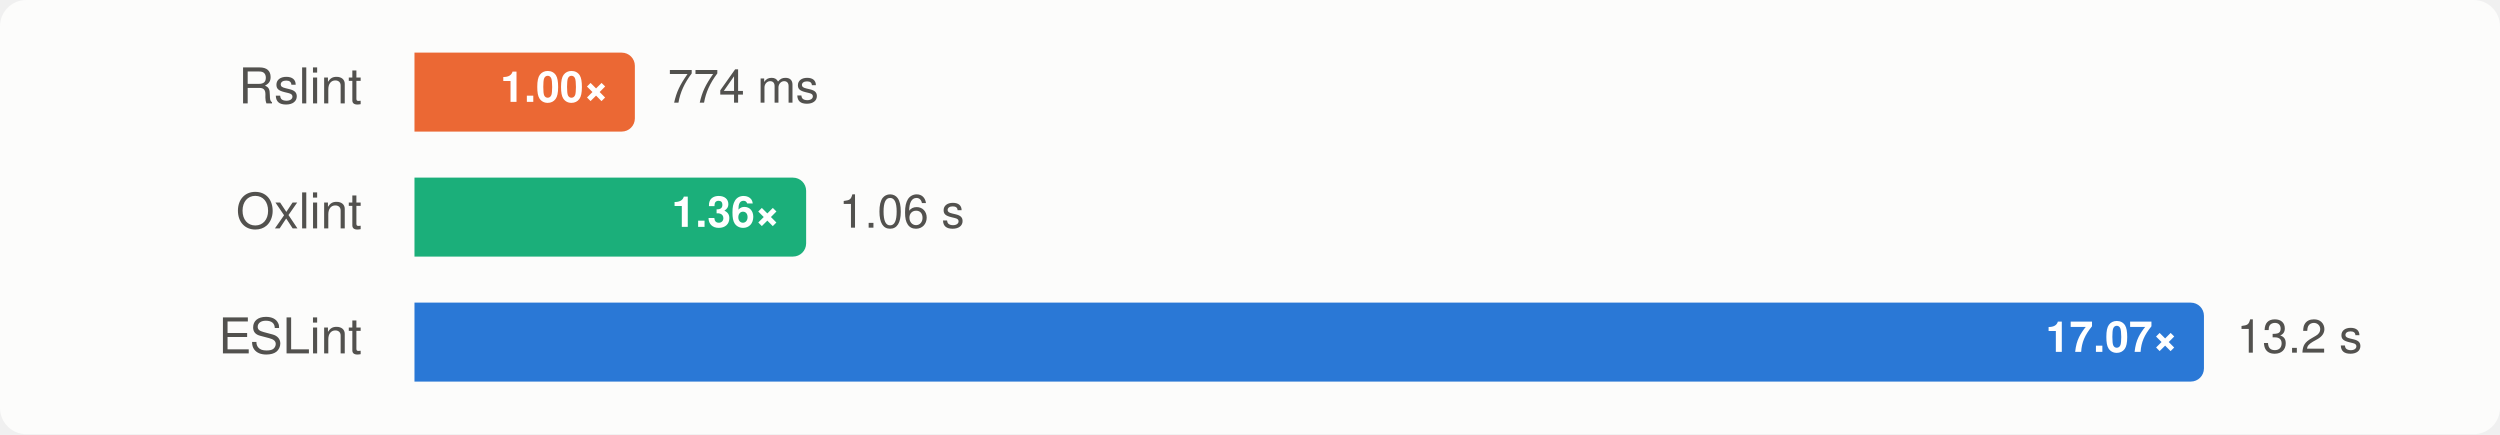
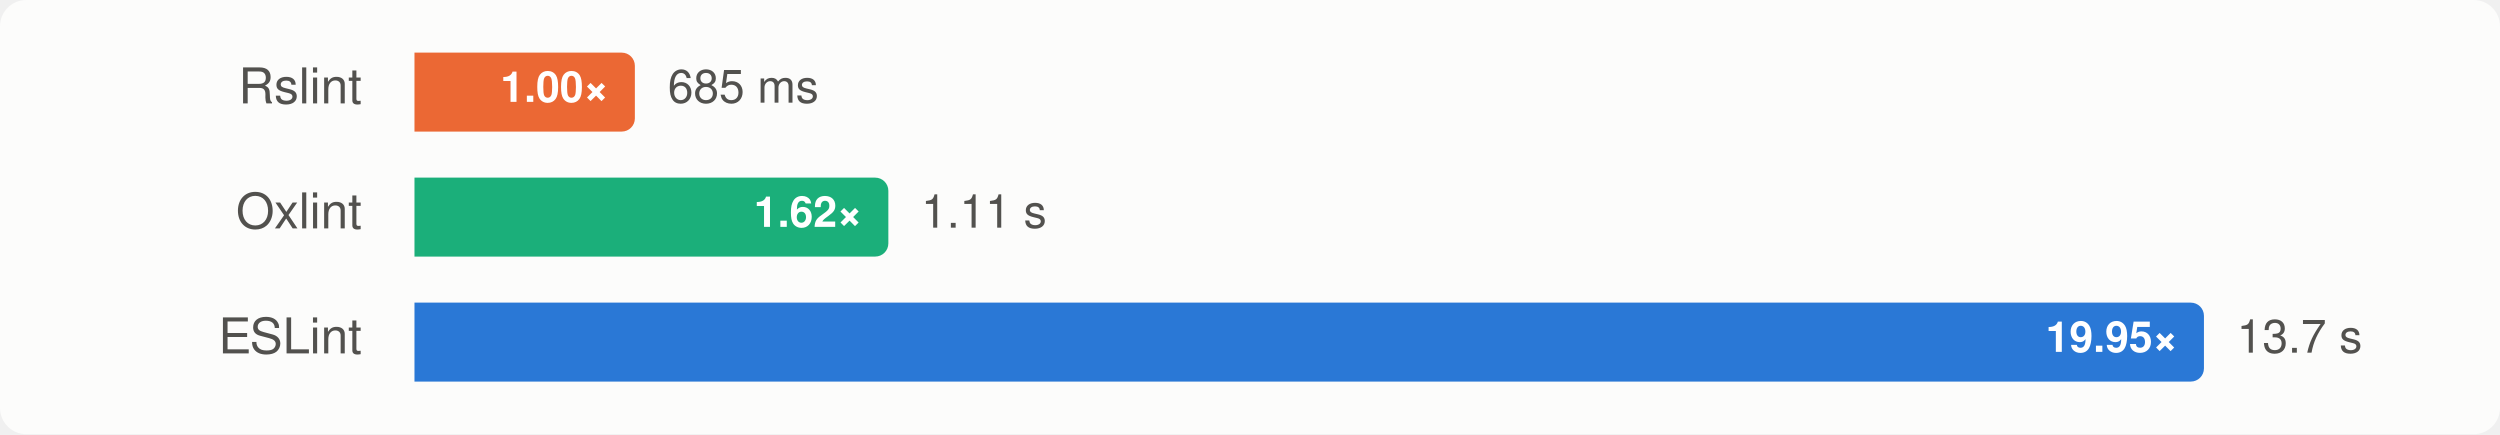
<svg xmlns="http://www.w3.org/2000/svg" width="760" height="132" viewBox="0 0 760 132" font-family="-apple-system, BlinkMacSystemFont, 'Segoe UI', Helvetica, Arial, sans-serif" role="img" aria-label="Group A, rsdoctor: median wall time, lower is better">
  <style>
    .surface { fill: #fcfcfb; }
    .t-primary { fill: #0b0b0b; }
    .t-secondary { fill: #52514e; }
    .ratio { fill: #ffffff; }
    .bar-eslint { fill: #2a78d6; }
    .bar-rslint { fill: #eb6834; }
    .bar-oxlint { fill: #1baf7a; }
    .bar-biome { fill: #eda100; }
    @media (prefers-color-scheme: dark) {
      .surface { fill: #1a1a19; }
      .t-primary { fill: #f0efec; }
      .t-secondary { fill: #c3c2b7; }
      .bar-eslint { fill: #3987e5; }
      .bar-rslint { fill: #d95926; }
      .bar-oxlint { fill: #199e70; }
      .bar-biome { fill: #c98500; }
    }
  </style>
  <rect class="surface" width="760" height="132" rx="8" />
  <g>
    <text class="t-secondary" x="110" y="28" text-anchor="end" dominant-baseline="central" font-size="15">Rslint</text>
    <path class="bar-rslint" d="M126,16H189A4,4 0 0 1 193,20V36A4,4 0 0 1 189,40H126Z" />
    <text class="ratio" x="185" y="28" text-anchor="end" dominant-baseline="central" font-size="13" font-weight="700">1.00×</text>
-     <text class="t-secondary" x="203" y="28" dominant-baseline="central" font-size="14">774 ms</text>
+     <text class="t-secondary" x="203" y="28" dominant-baseline="central" font-size="14">685 ms</text>
  </g>
  <g>
    <text class="t-secondary" x="110" y="66" text-anchor="end" dominant-baseline="central" font-size="15">Oxlint</text>
-     <path class="bar-oxlint" d="M126,54H241.065A4,4 0 0 1 245.065,58V74A4,4 0 0 1 241.065,78H126Z" />
-     <text class="ratio" x="237.065" y="66" text-anchor="end" dominant-baseline="central" font-size="13" font-weight="700">1.36×</text>
-     <text class="t-secondary" x="255.065" y="66" dominant-baseline="central" font-size="14">1.06 s</text>
+     <path class="bar-oxlint" d="M126,54H266.059A4,4 0 0 1 270.059,58V74A4,4 0 0 1 266.059,78H126Z" />
+     <text class="ratio" x="262.059" y="66" text-anchor="end" dominant-baseline="central" font-size="13" font-weight="700">1.62×</text>
+     <text class="t-secondary" x="280.059" y="66" dominant-baseline="central" font-size="14">1.11 s</text>
  </g>
  <g>
    <text class="t-secondary" x="110" y="104" text-anchor="end" dominant-baseline="central" font-size="15">ESLint</text>
    <path class="bar-eslint" d="M126,92H666A4,4 0 0 1 670,96V112A4,4 0 0 1 666,116H126Z" />
-     <text class="ratio" x="662" y="104" text-anchor="end" dominant-baseline="central" font-size="13" font-weight="700">17.07×</text>
-     <text class="t-secondary" x="680" y="104" dominant-baseline="central" font-size="14">13.2 s</text>
+     <text class="ratio" x="662" y="104" text-anchor="end" dominant-baseline="central" font-size="13" font-weight="700">19.95×</text>
+     <text class="t-secondary" x="680" y="104" dominant-baseline="central" font-size="14">13.7 s</text>
  </g>
</svg>
